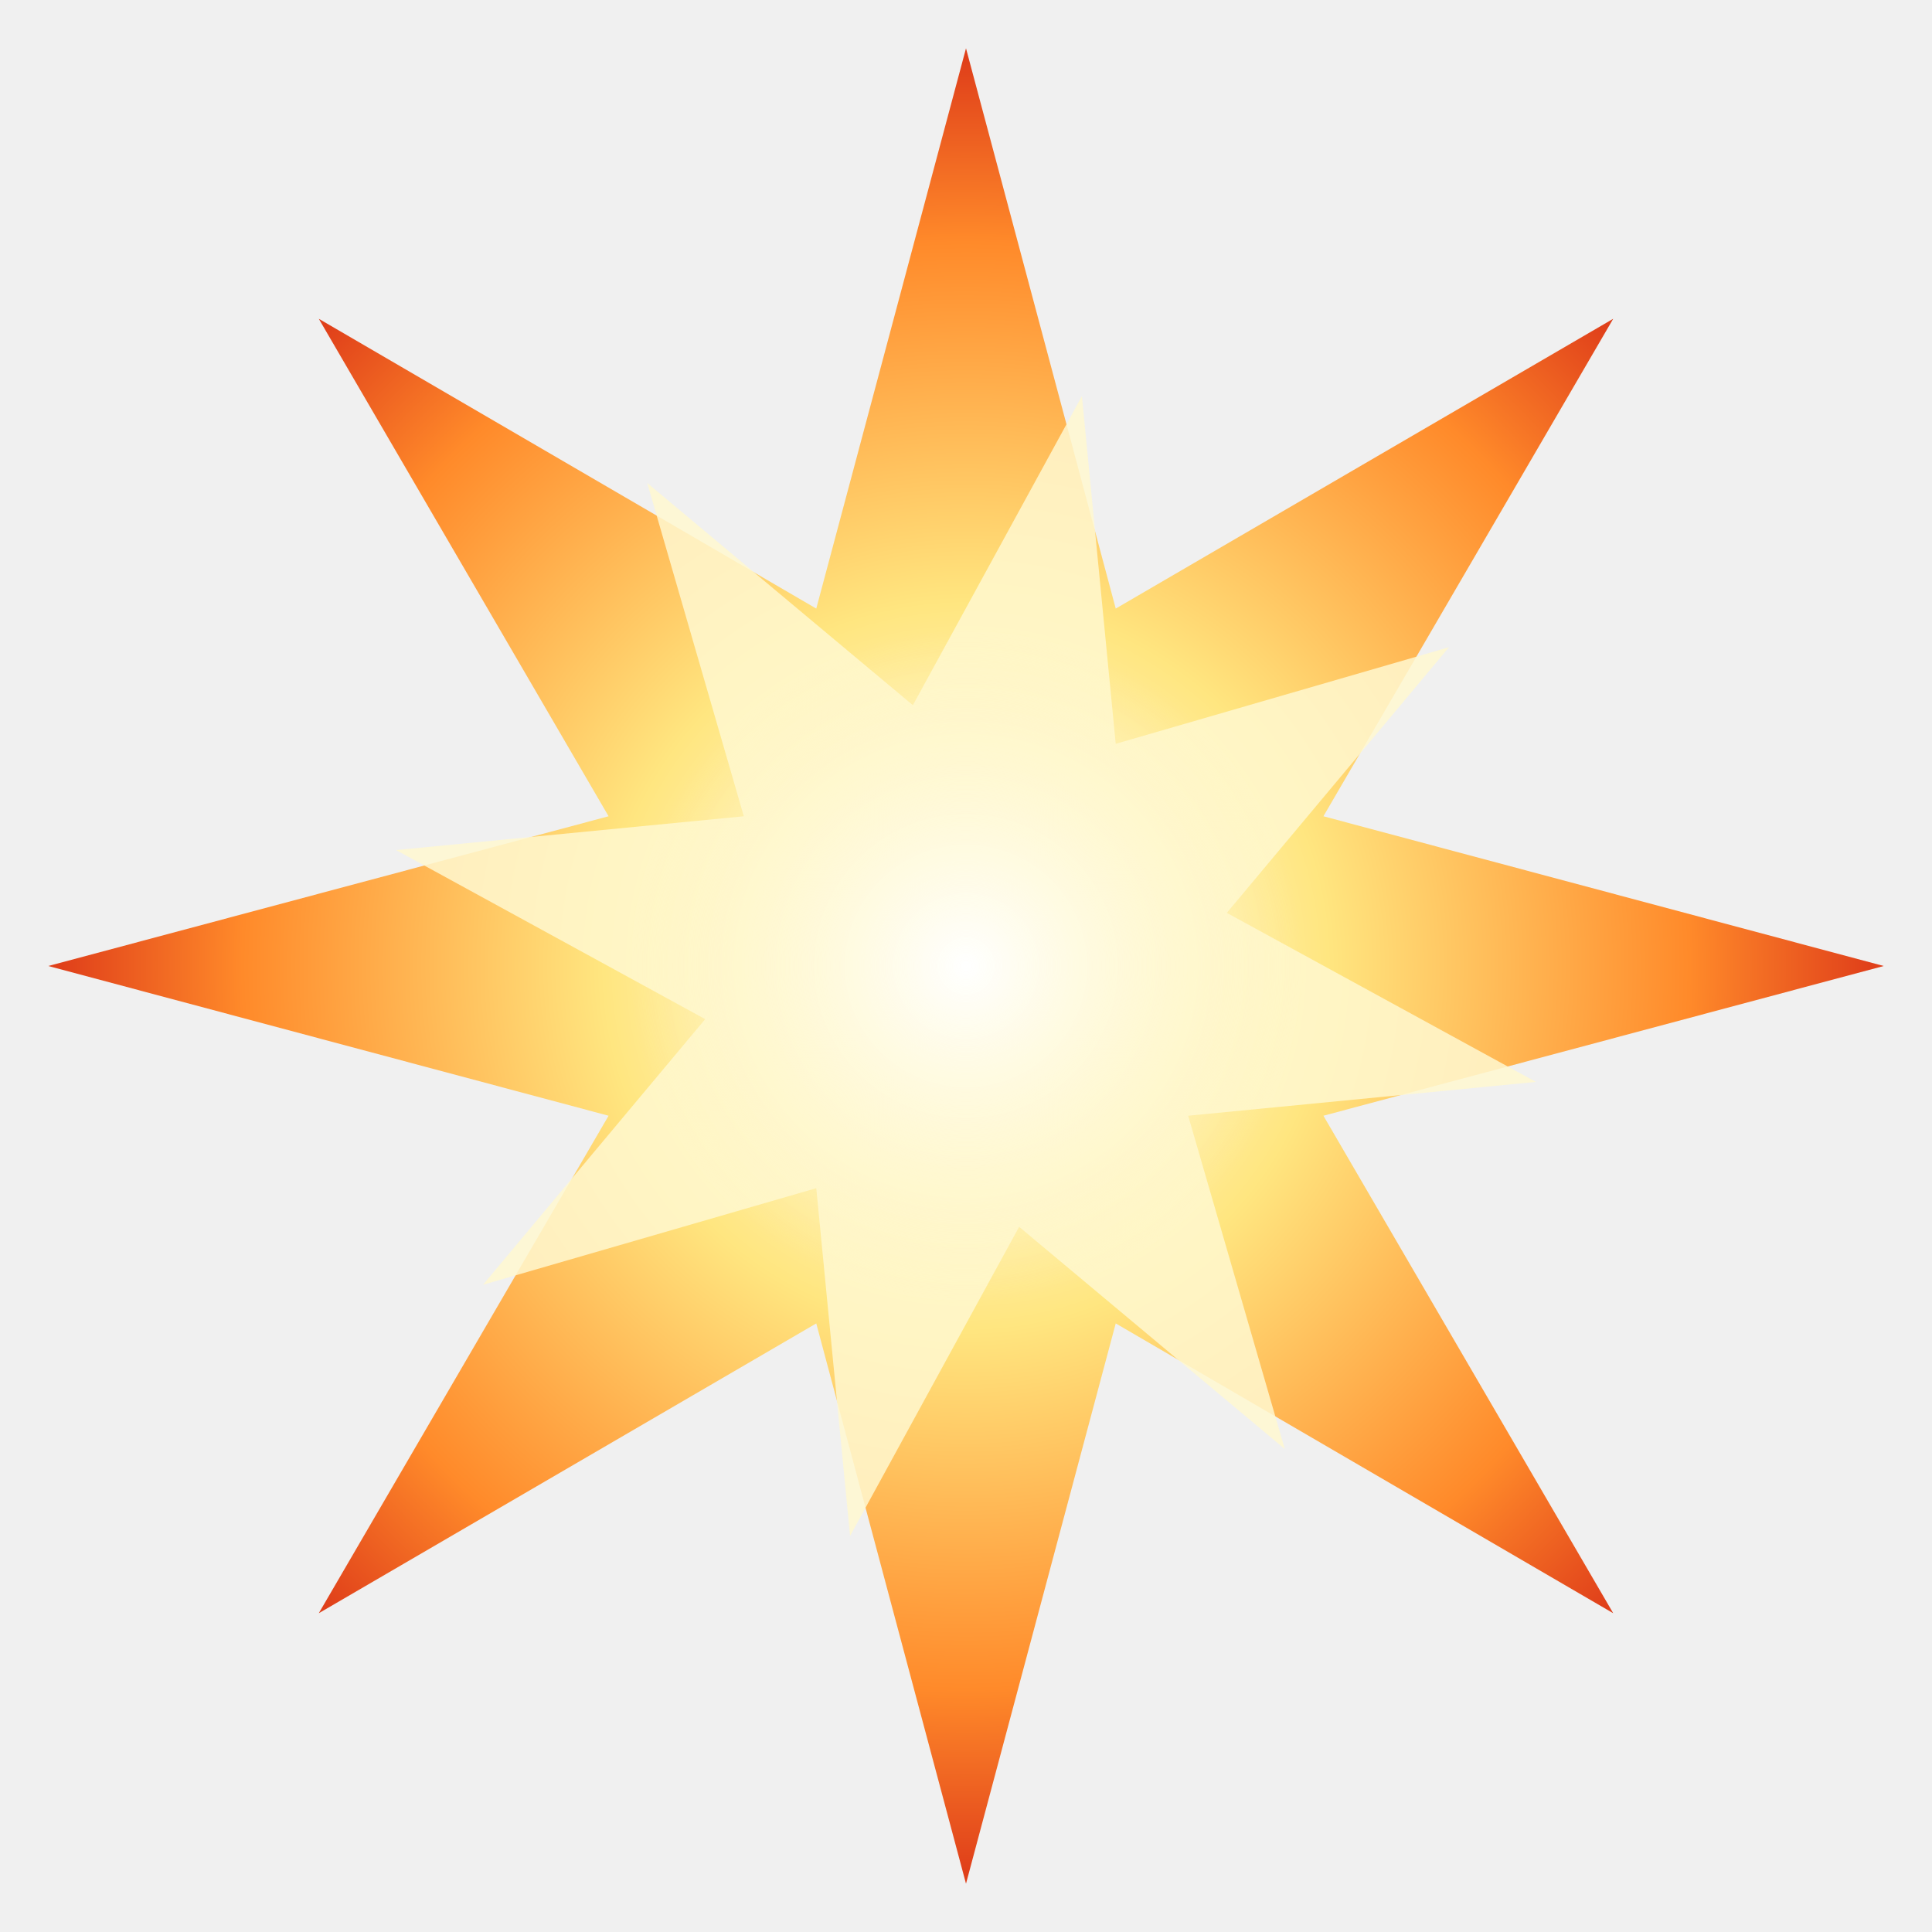
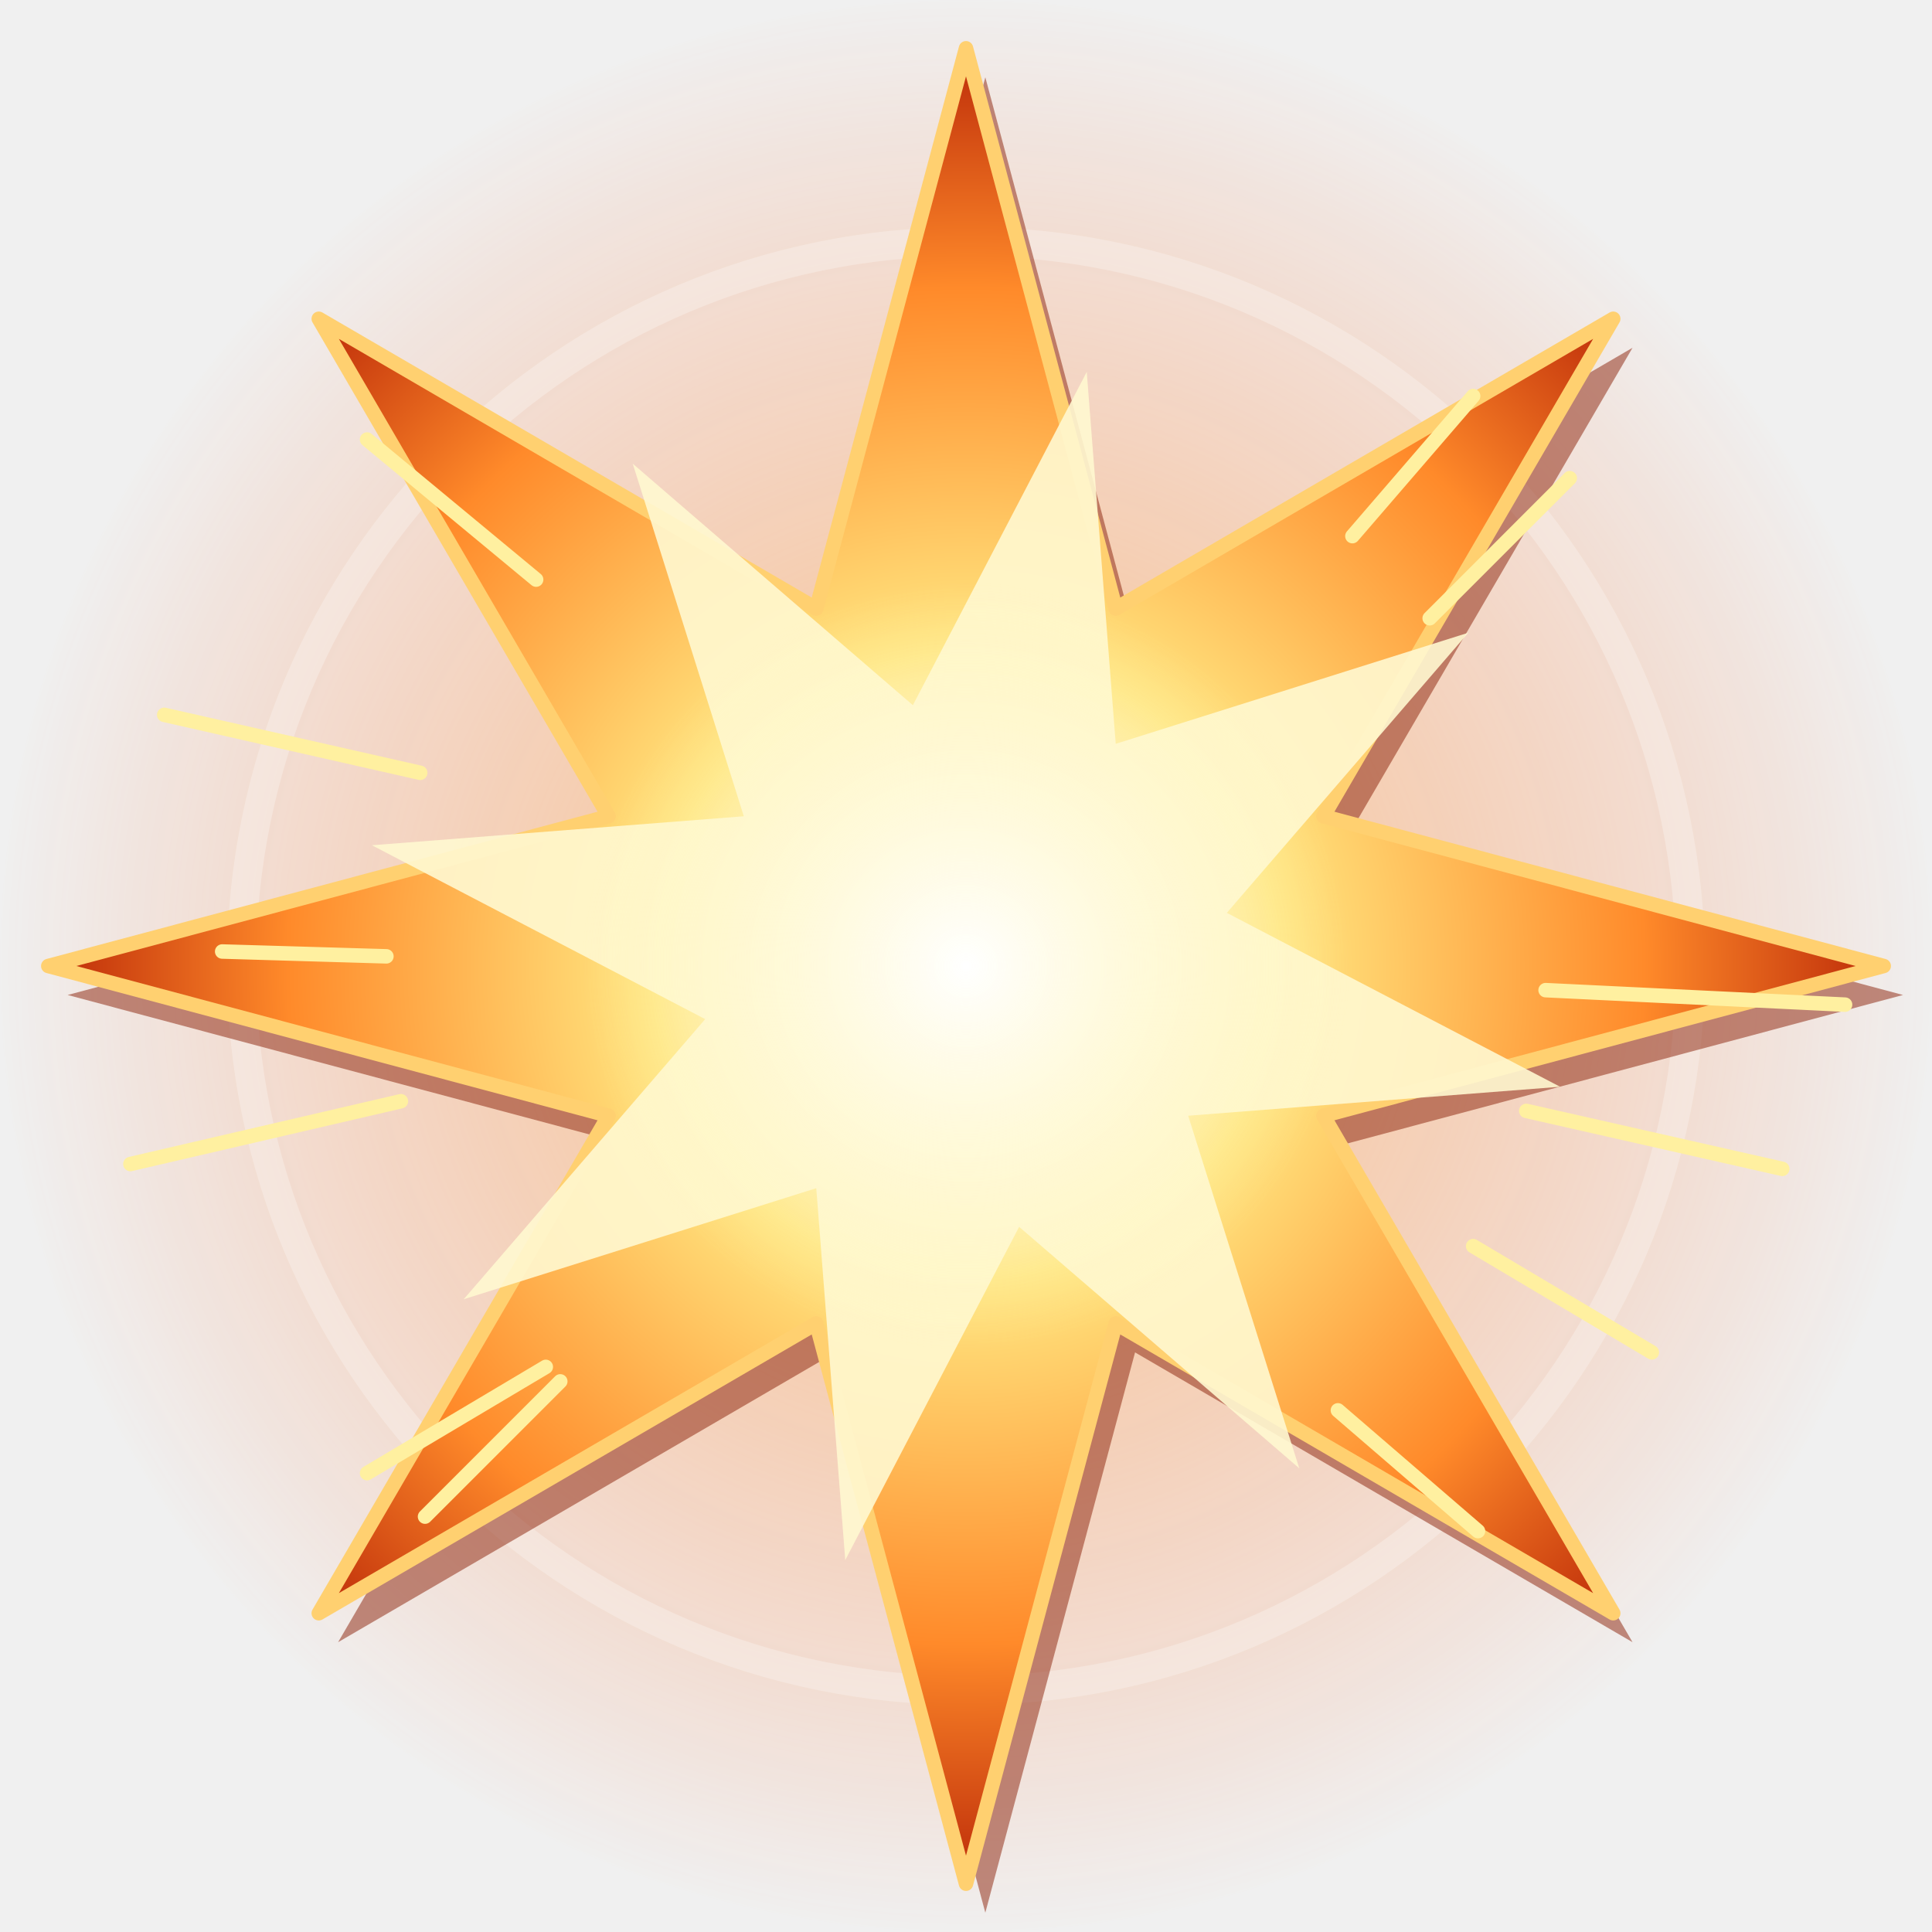
<svg xmlns="http://www.w3.org/2000/svg" viewBox="0 0 400 400">
  <defs>
    <radialGradient id="i" cx=".5" cy=".5" r=".5">
      <stop offset="0" stop-color="#fff" />
-       <stop offset=".4" stop-color="#ffe680" />
-       <stop offset=".8" stop-color="#ff8a2a" />
-       <stop offset="1" stop-color="#e0401a" />
+       <stop offset=".35" stop-color="#ffe680" />
+       <stop offset=".75" stop-color="#ff8a2a" />
+       <stop offset="1" stop-color="#c0300a" />
+     </radialGradient>
+     <radialGradient id="o" cx=".5" cy=".5" r=".5">
+       <stop offset="0" stop-color="#ffb050" stop-opacity=".6" />
+       <stop offset="1" stop-color="#ff6020" stop-opacity="0" />
    </radialGradient>
    <radialGradient id="c" cx=".5" cy=".5" r=".5">
      <stop offset="0" stop-color="#fff" />
      <stop offset="1" stop-color="#fff6c0" stop-opacity="0" />
    </radialGradient>
  </defs>
-   <polygon points="390,200 274,231 334,334 231,274 200,390 169,274 66,334 126,231 10,200 126,169 66,66 169,126 200,10 231,126 334,66 274,169" fill="url(#i)" />
-   <polygon points="318,224 246,231 266,300 211,254 176,318 169,246 100,266 146,211 82,176 154,169 134,100 189,146 224,82 231,154 300,134 254,189" fill="#fff8d0" opacity=".85" />
-   <circle cx="200" cy="200" r="70" fill="url(#c)" />
+   <circle cx="200" cy="200" r="200" fill="url(#o)" />
+   <circle cx="200" cy="200" r="150" fill="none" stroke="#fff" stroke-opacity=".25" stroke-width="6" />
+   <polygon points="390,200 274,231 334,334 231,274 200,390 169,274 66,334 126,231 10,200 126,169 66,66 169,126 200,10 231,126 334,66 274,169" fill="#8a2008" opacity=".5" transform="translate(4 6)" />
+   <polygon points="390,200 274,231 334,334 231,274 200,390 169,274 66,334 126,231 10,200 126,169 66,66 169,126 200,10 231,126 334,66 274,169" fill="url(#i)" stroke="#ffd070" stroke-width="3" stroke-linejoin="round" />
+   <polygon points="323,225 246,231 269,304 211,254 175,323 169,246 96,269 146,211 77,175 154,169 131,96 189,146 225,77 231,154 304,131 254,189" fill="#fff8d0" opacity=".9" />
+   <path d="M83 228 L27 241" stroke="#fff0a0" stroke-width="3" stroke-linecap="round" />
+   <path d="M116 286 L88 314" stroke="#fff0a0" stroke-width="3" stroke-linecap="round" />
+   <path d="M277 292 L306 317" stroke="#fff0a0" stroke-width="3" stroke-linecap="round" />
+   <path d="M280 111 L305 82" stroke="#fff0a0" stroke-width="3" stroke-linecap="round" />
+   <path d="M320 205 L382 208" stroke="#fff0a0" stroke-width="3" stroke-linecap="round" />
+   <path d="M80 198 L46 197" stroke="#fff0a0" stroke-width="3" stroke-linecap="round" />
+   <path d="M296 128 L325 99" stroke="#fff0a0" stroke-width="3" stroke-linecap="round" />
+   <path d="M305 258 L342 280" stroke="#fff0a0" stroke-width="3" stroke-linecap="round" />
+   <path d="M87 160 L34 148" stroke="#fff0a0" stroke-width="3" stroke-linecap="round" />
+   <path d="M111 120 L76 91" stroke="#fff0a0" stroke-width="3" stroke-linecap="round" />
+   <path d="M316 230 L369 242" stroke="#fff0a0" stroke-width="3" stroke-linecap="round" />
+   <path d="M113 283 L76 305" stroke="#fff0a0" stroke-width="3" stroke-linecap="round" />
+   <circle cx="200" cy="200" r="80" fill="url(#c)" />
</svg>
